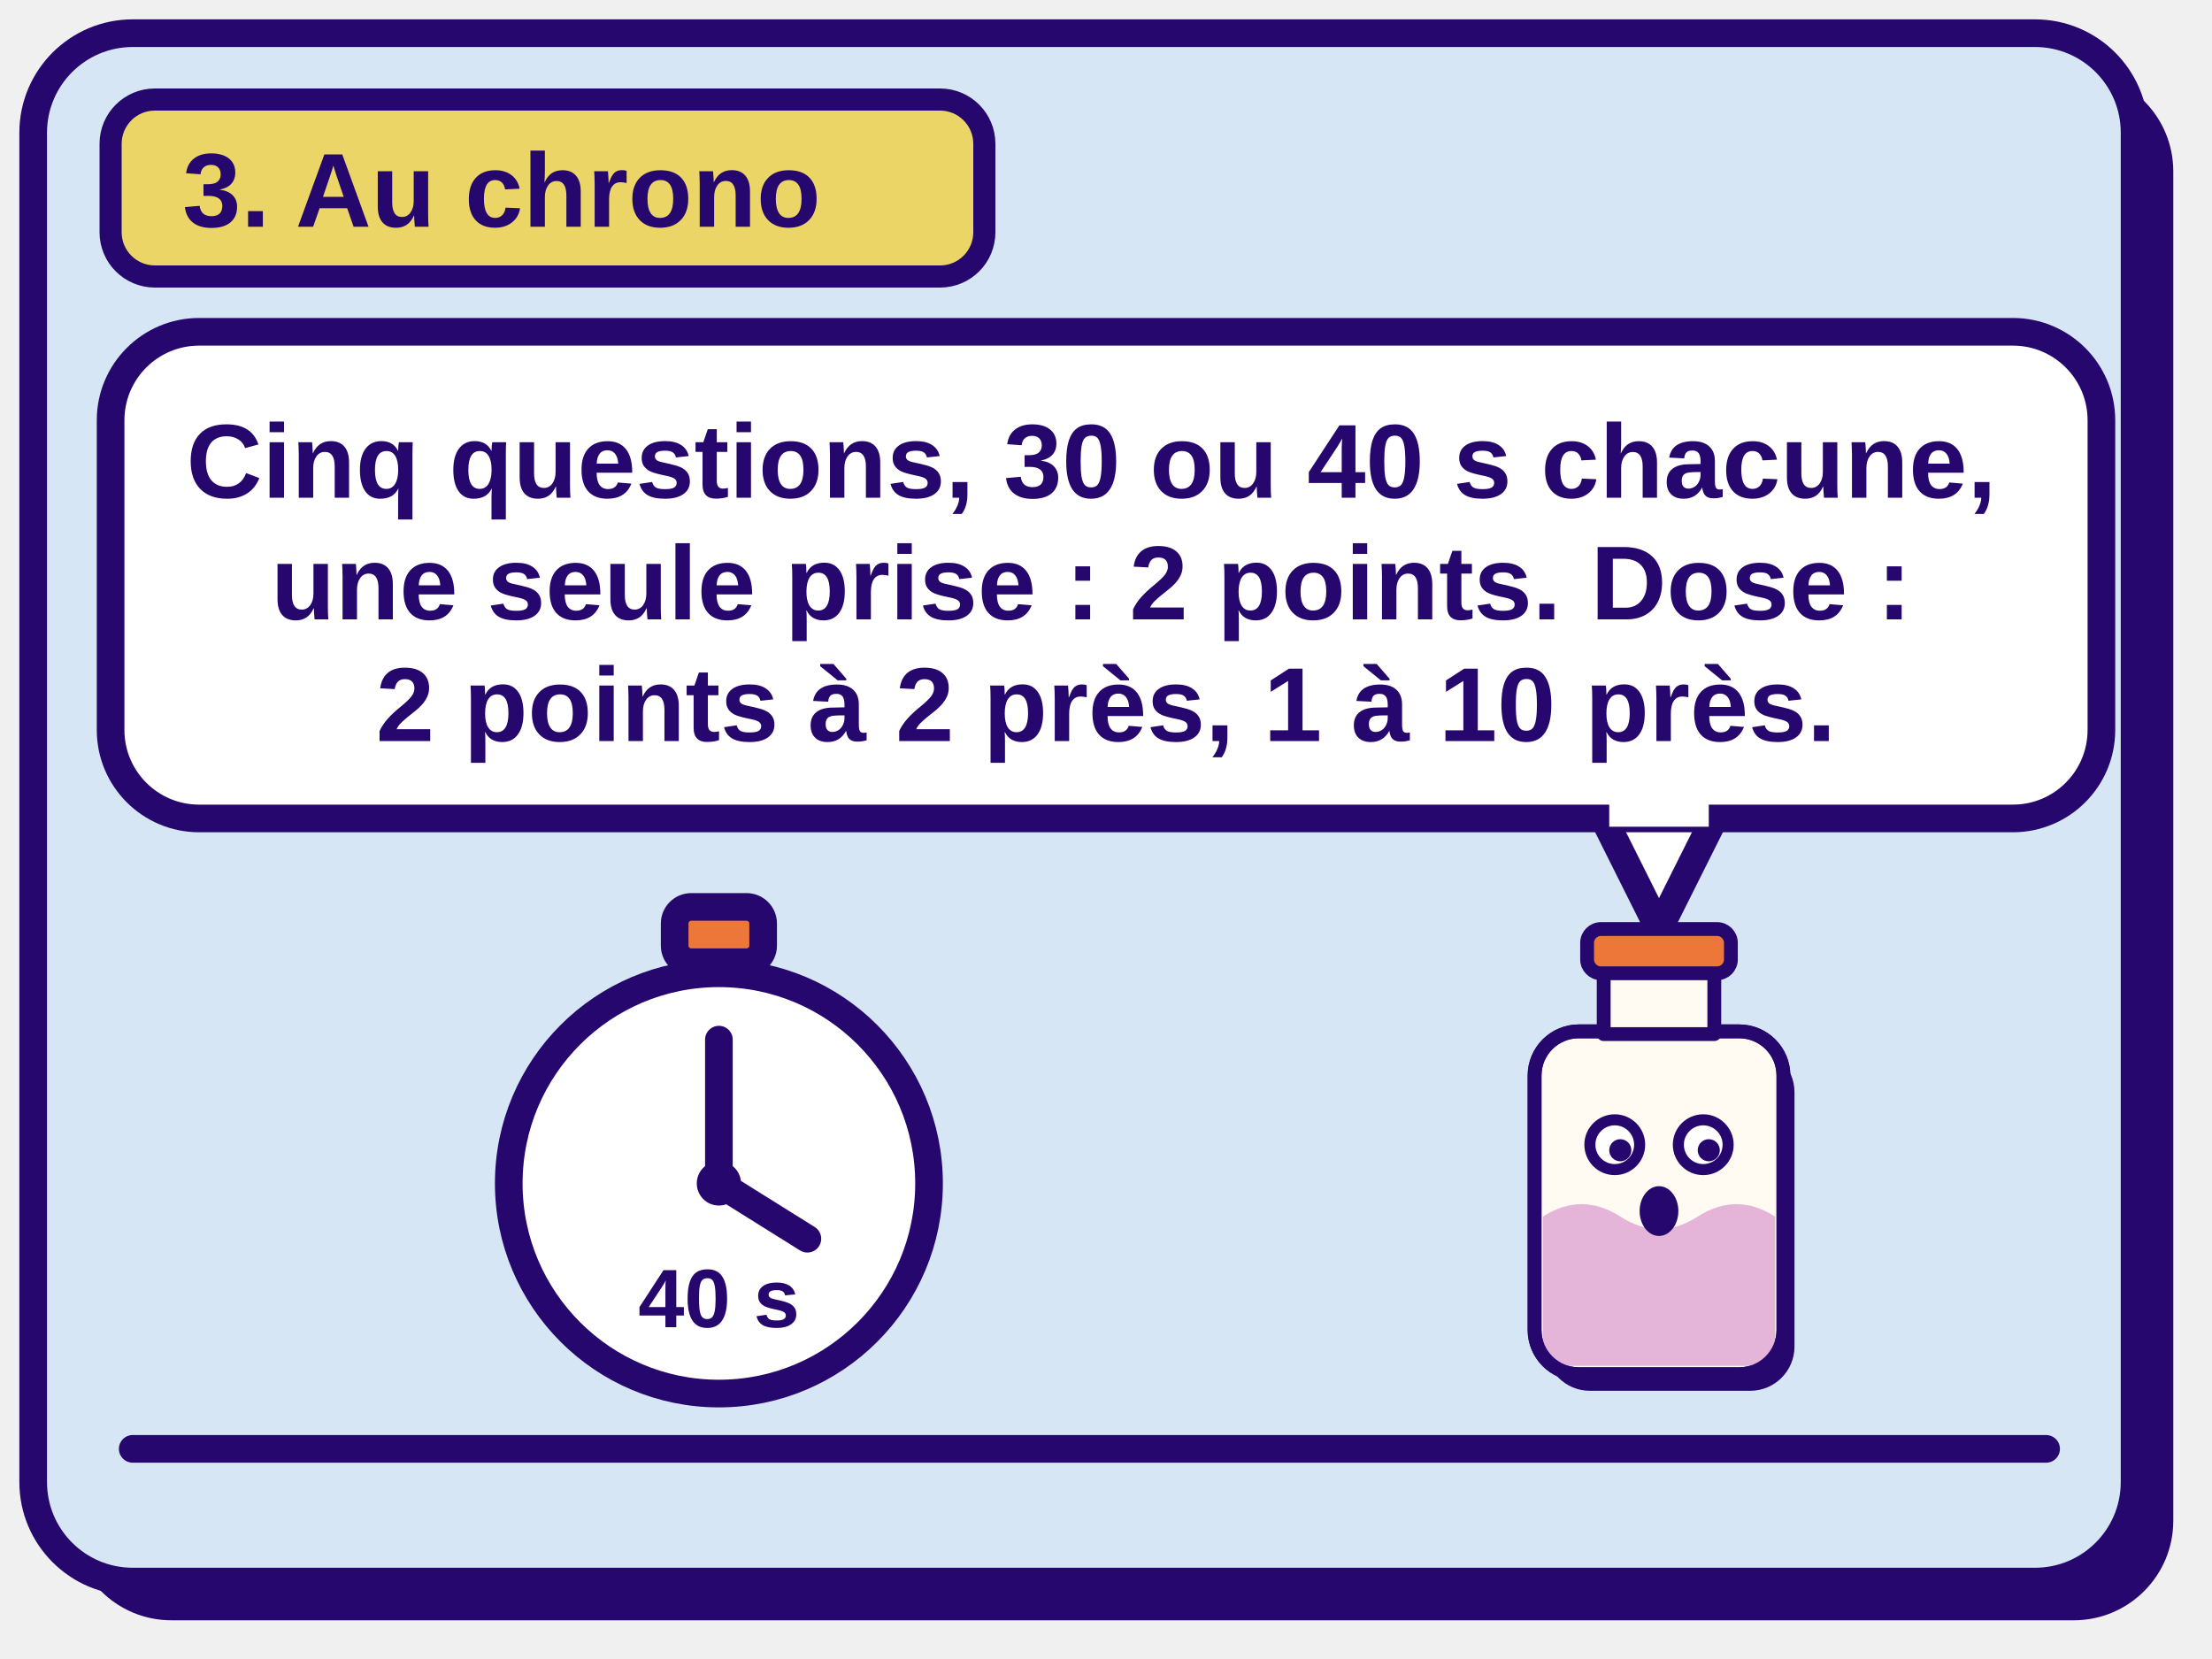
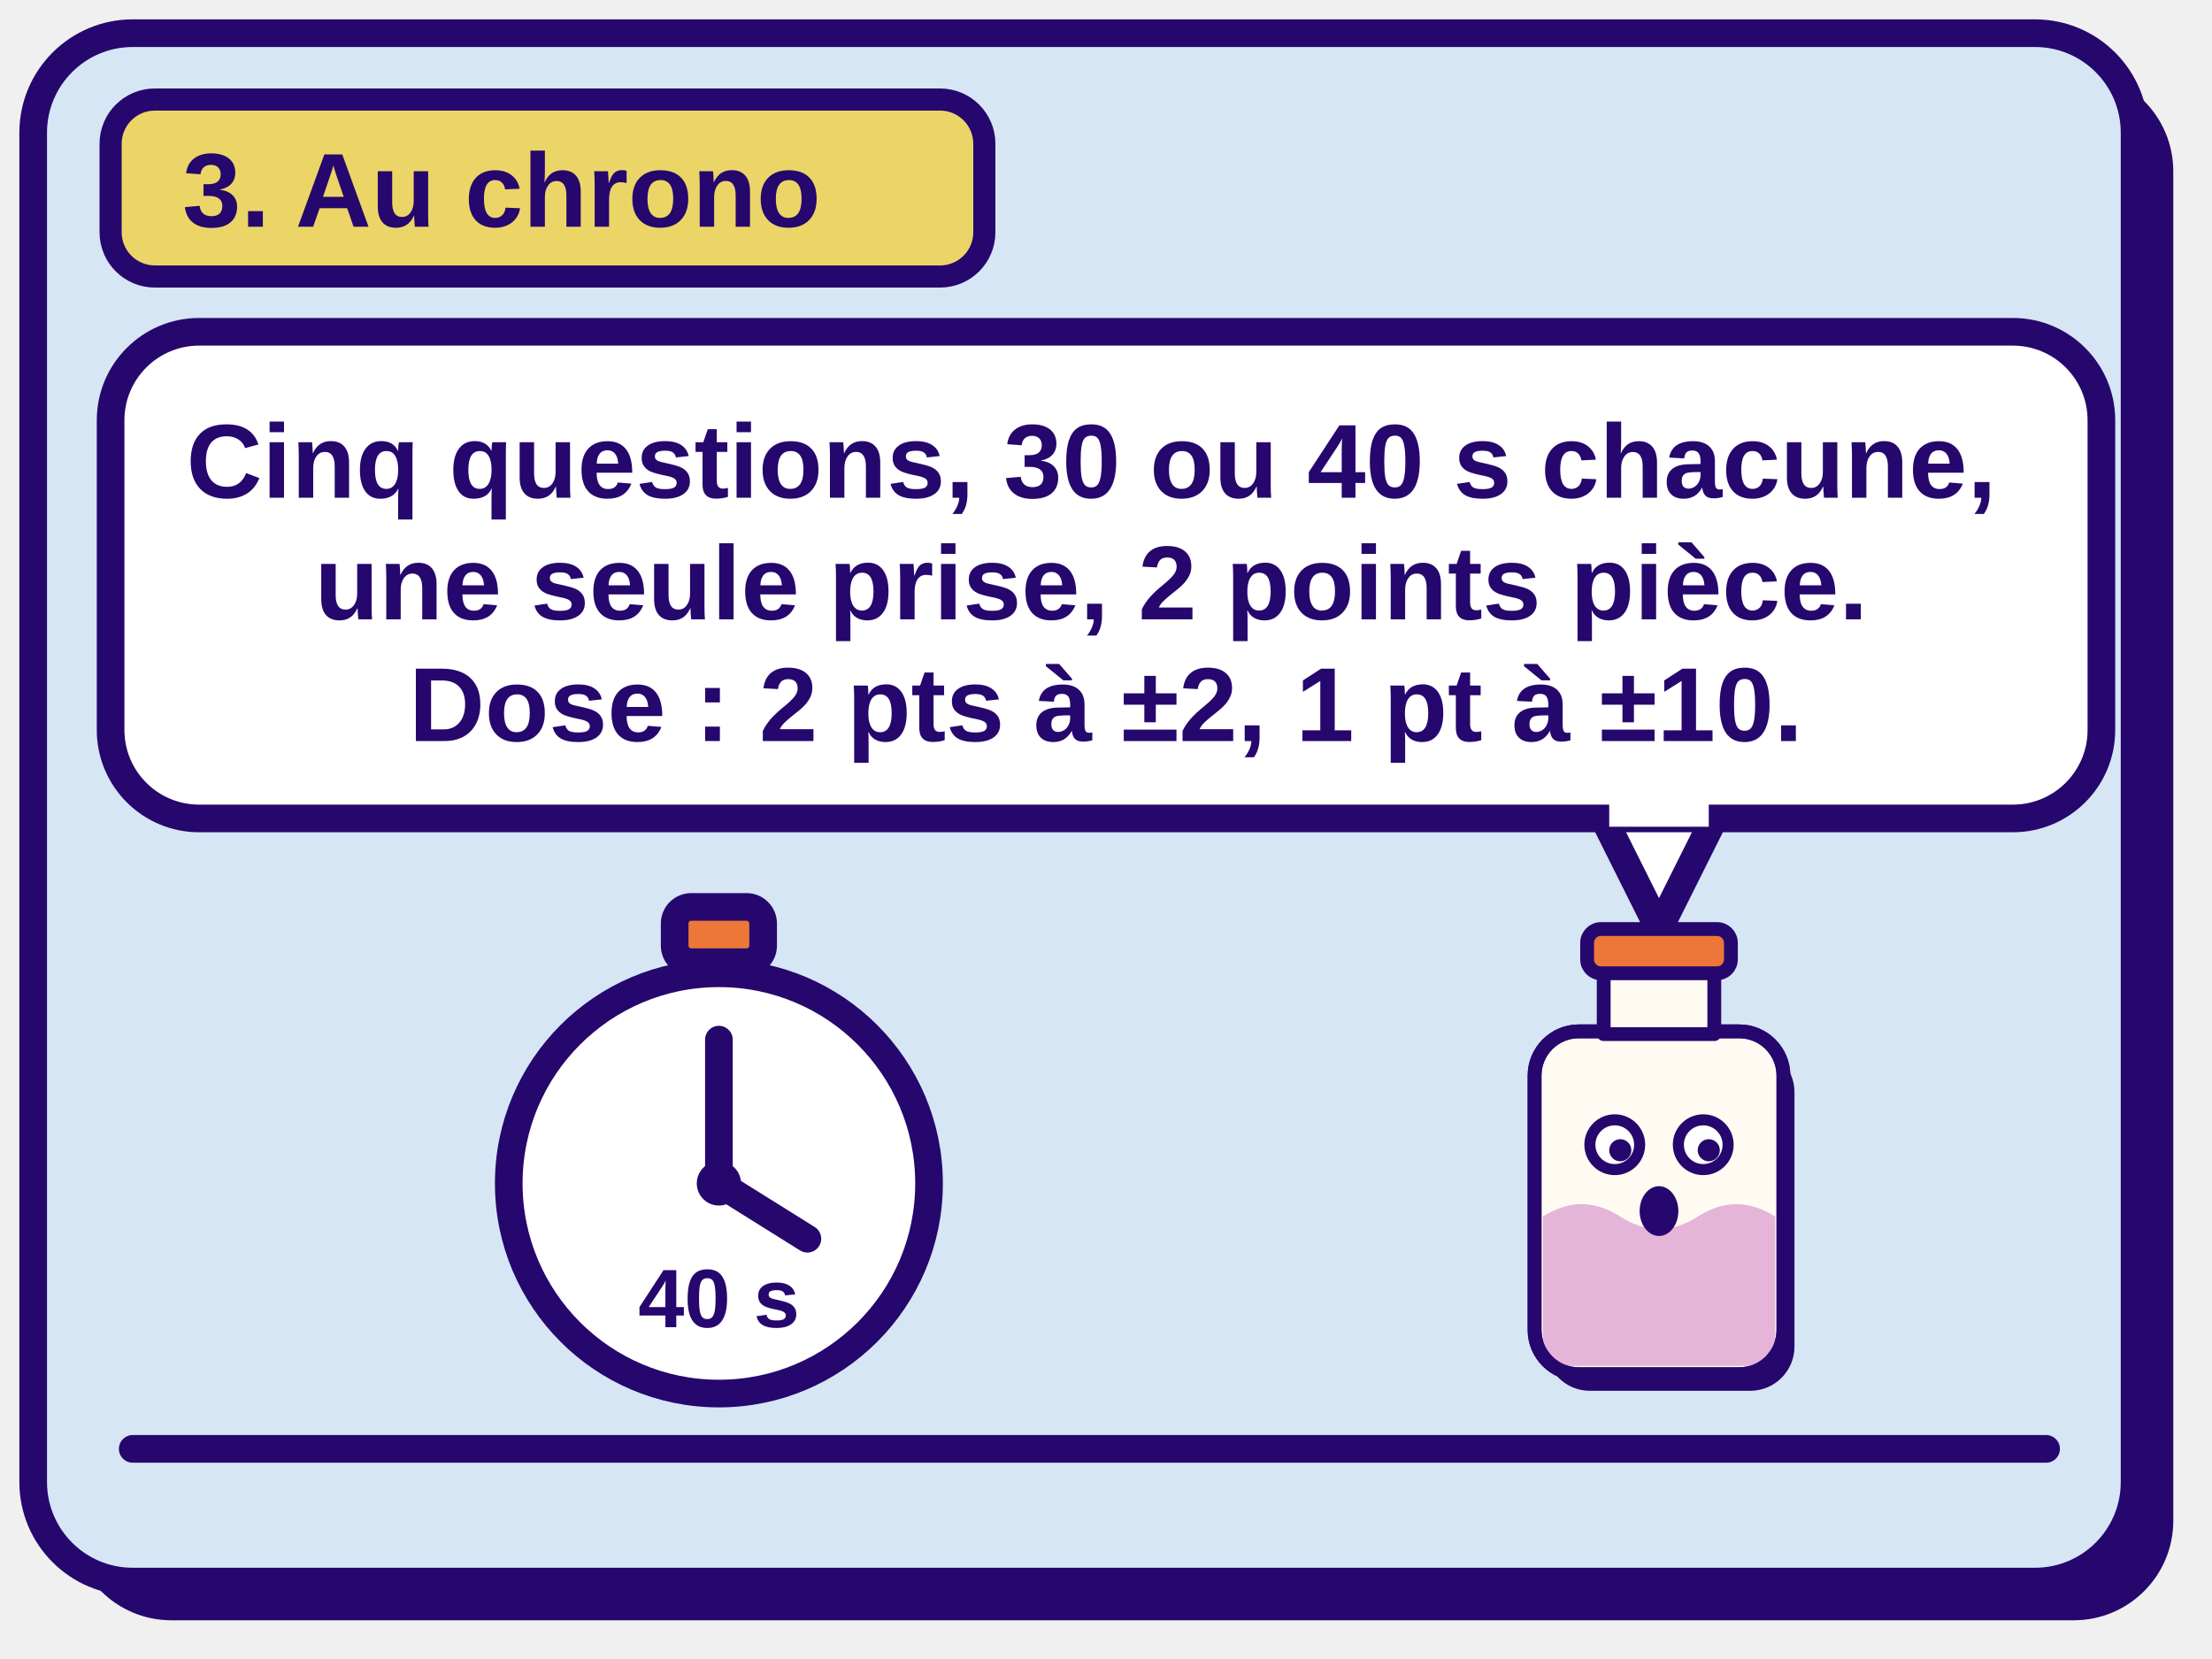
<svg xmlns="http://www.w3.org/2000/svg" viewBox="0 0 400 300" role="img" aria-labelledby="tpg2">
  <rect x="13" y="13" width="380" height="280" rx="18" fill="#26076D" />
  <rect x="6" y="6" width="380" height="280" rx="18" fill="#D6E6F5" stroke="#26076D" stroke-width="5" stroke-linejoin="round" stroke-linecap="round" />
  <rect x="20" y="18" width="158" height="32" rx="8" fill="#ECD567" stroke="#26076D" stroke-width="4" />
  <text font-family="Arial,Helvetica,sans-serif" x="33" y="41" font-size="19" font-weight="700" fill="#26076D">3. Au chrono</text>
  <path d="M288 144L300 168L312 144Z" fill="#fff" stroke="#26076D" stroke-width="5" stroke-linejoin="round" stroke-linecap="round" />
  <rect x="20" y="60" width="360" height="88" rx="16" fill="#fff" stroke="#26076D" stroke-width="5" stroke-linejoin="round" stroke-linecap="round" />
  <path d="M291 146h18" stroke="#fff" stroke-width="7" />
  <text font-family="Arial,Helvetica,sans-serif" font-size="19" font-weight="700" fill="#26076D" text-anchor="middle">
    <tspan x="200" y="90">Cinq questions, 30 ou 40 s chacune,</tspan>
-     <tspan x="200" y="112">une seule prise : 2 points. Dose :</tspan>
-     <tspan x="200" y="134">2 points à 2 près, 1 à 10 près.</tspan>
+     <tspan x="200" y="112">une seule prise, 2 points pièce.</tspan>
+     <tspan x="200" y="134">Dose : 2 pts à ±2, 1 pt à ±10.</tspan>
  </text>
  <path d="M24 262h346" stroke="#26076D" stroke-width="5" stroke-linejoin="round" stroke-linecap="round" />
  <g transform="translate(130 214)">
    <rect x="-8" y="-50" width="16" height="10" rx="3" fill="#EC7739" stroke="#26076D" stroke-width="5" stroke-linejoin="round" stroke-linecap="round" />
    <circle r="38" fill="#fff" stroke="#26076D" stroke-width="5" stroke-linejoin="round" stroke-linecap="round" />
    <path d="M0 0V-26M0 0l16 10" stroke="#26076D" stroke-width="5" stroke-linejoin="round" stroke-linecap="round" />
    <circle r="4" fill="#26076D" />
    <text font-family="Arial,Helvetica,sans-serif" x="0" y="26" font-size="15" font-weight="700" fill="#26076D" text-anchor="middle">40 s</text>
  </g>
  <g transform="translate(300 214) scale(0.5)">
    <rect x="-41" y="-49" width="90" height="124" rx="16" fill="#26076D" />
    <rect x="-45" y="-55" width="90" height="124" rx="16" fill="#FFFBF2" stroke="#26076D" stroke-width="5" stroke-linejoin="round" stroke-linecap="round" />
    <path d="M-42 12q14-9 28 0t28 0t28 0V55q0 11-11 11h-62q-11 0-11-11z" fill="#E5B4D9" />
    <rect x="-45" y="-55" width="90" height="124" rx="16" fill="none" stroke="#26076D" stroke-width="5" stroke-linejoin="round" stroke-linecap="round" />
    <rect x="-20" y="-78" width="40" height="24" fill="#FFFBF2" stroke="#26076D" stroke-width="5" stroke-linejoin="round" stroke-linecap="round" />
    <rect x="-26" y="-92" width="52" height="16" rx="5" fill="#EC7739" stroke="#26076D" stroke-width="5" stroke-linejoin="round" stroke-linecap="round" />
    <circle cx="-16" cy="-14" r="9" fill="#fff" stroke="#26076D" stroke-width="4" />
    <circle cx="16" cy="-14" r="9" fill="#fff" stroke="#26076D" stroke-width="4" />
    <circle cx="-14" cy="-12" r="4" fill="#26076D" />
    <circle cx="18" cy="-12" r="4" fill="#26076D" />
    <ellipse cx="0" cy="10" rx="7" ry="9" fill="#26076D" />
  </g>
</svg>
